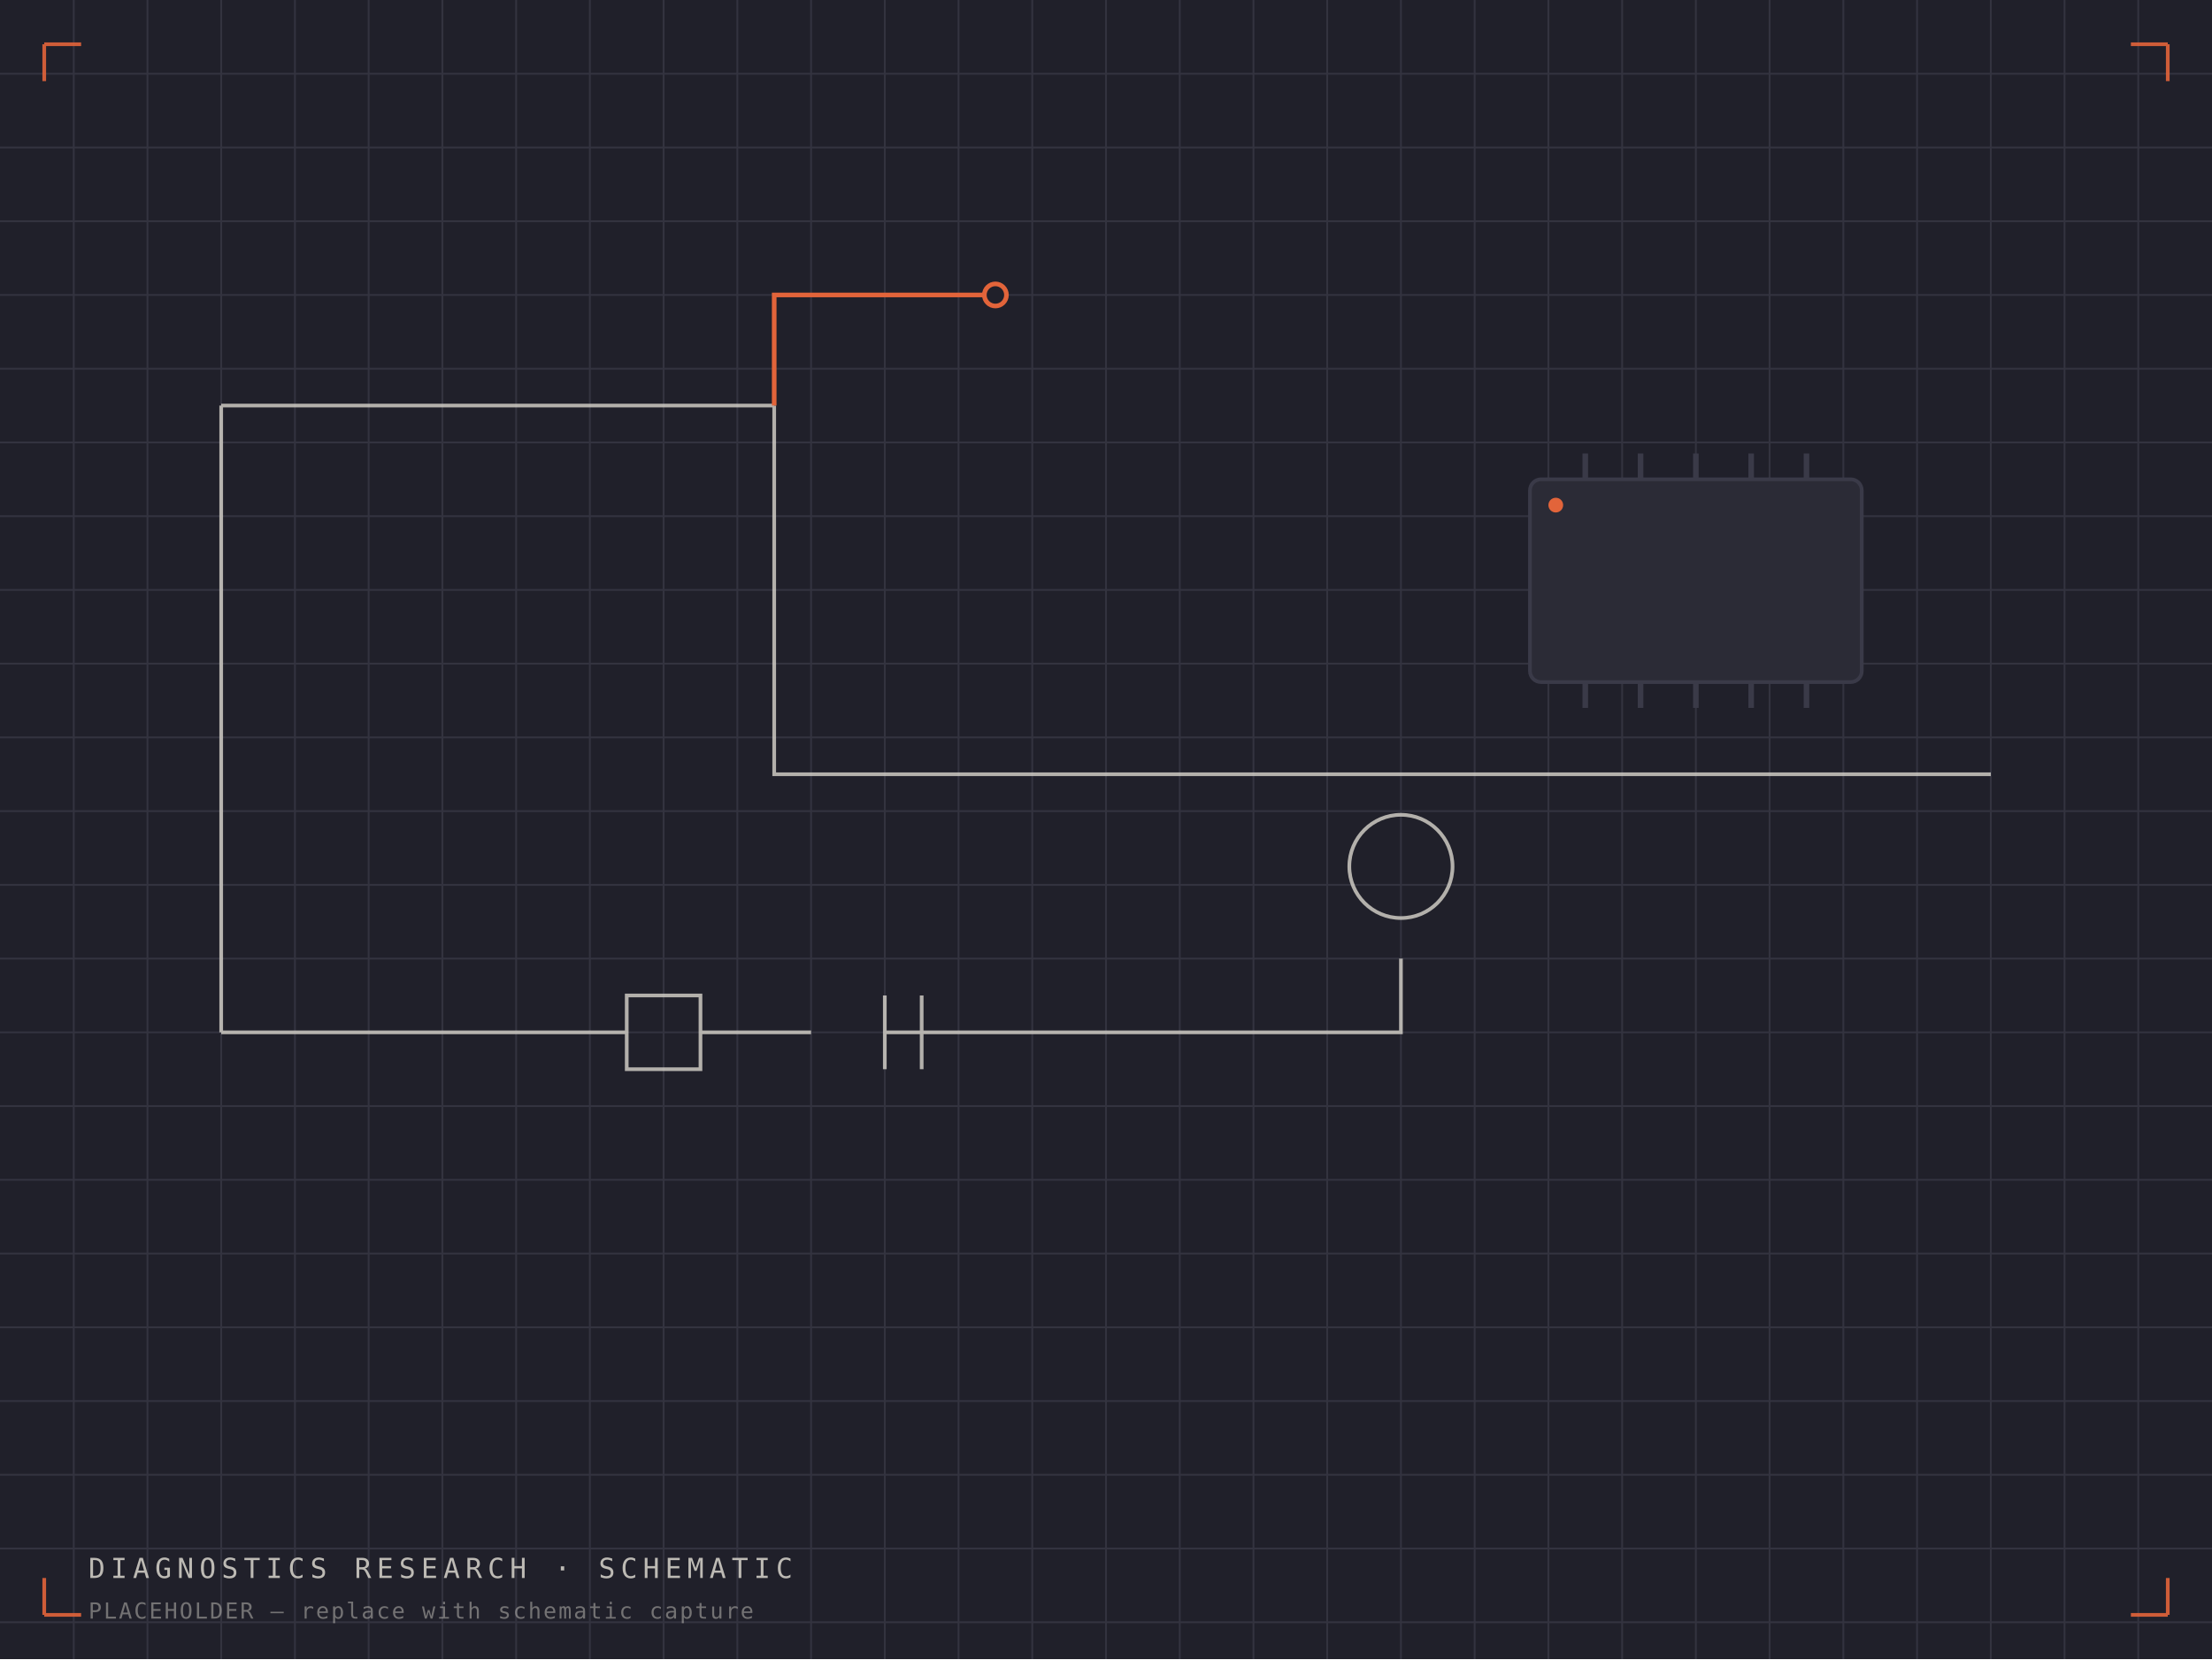
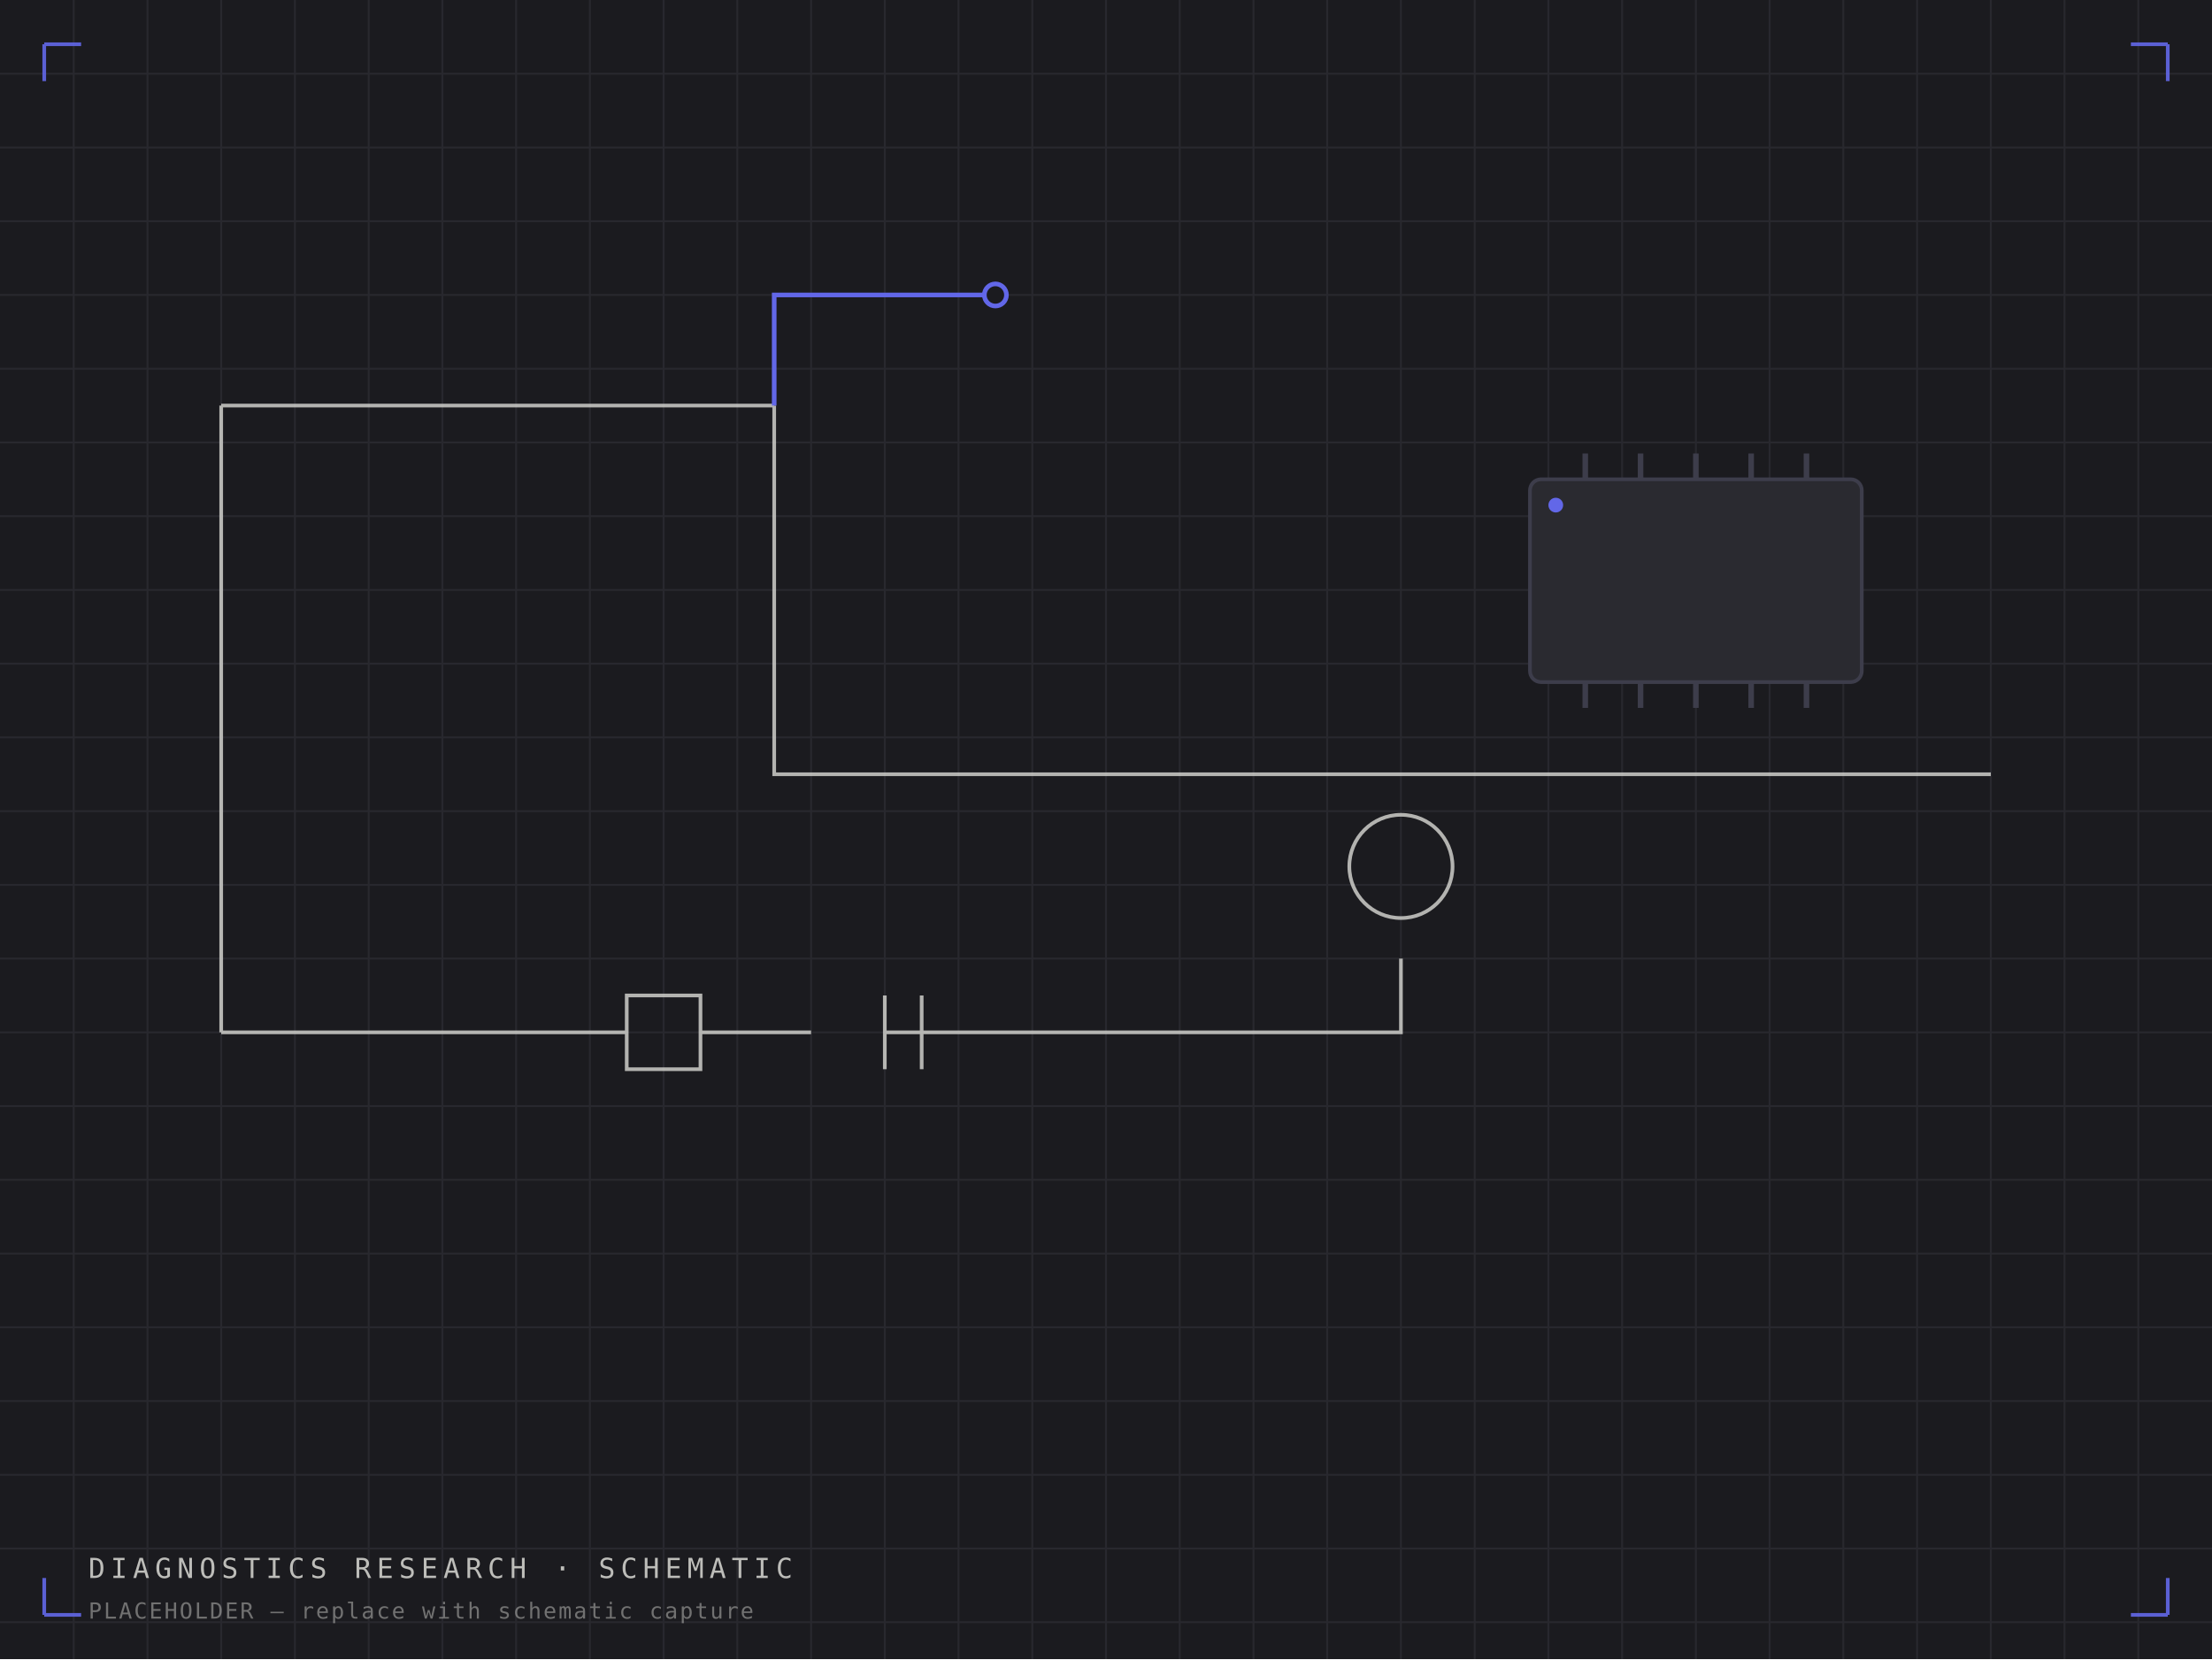
<svg xmlns="http://www.w3.org/2000/svg" width="1200" height="900" viewBox="0 0 1200 900" role="img">
-   <rect width="1200" height="900" fill="#20202a" />
-   <g stroke="#33333f" stroke-width="1">
+   <rect width="1200" height="900" fill="#1b1b1f" />
+   <g stroke="#28282e" stroke-width="1">
    <line x1="40" y1="0" x2="40" y2="900" />
    <line x1="80" y1="0" x2="80" y2="900" />
    <line x1="120" y1="0" x2="120" y2="900" />
    <line x1="160" y1="0" x2="160" y2="900" />
    <line x1="200" y1="0" x2="200" y2="900" />
    <line x1="240" y1="0" x2="240" y2="900" />
    <line x1="280" y1="0" x2="280" y2="900" />
    <line x1="320" y1="0" x2="320" y2="900" />
    <line x1="360" y1="0" x2="360" y2="900" />
    <line x1="400" y1="0" x2="400" y2="900" />
    <line x1="440" y1="0" x2="440" y2="900" />
    <line x1="480" y1="0" x2="480" y2="900" />
    <line x1="520" y1="0" x2="520" y2="900" />
    <line x1="560" y1="0" x2="560" y2="900" />
    <line x1="600" y1="0" x2="600" y2="900" />
    <line x1="640" y1="0" x2="640" y2="900" />
    <line x1="680" y1="0" x2="680" y2="900" />
    <line x1="720" y1="0" x2="720" y2="900" />
    <line x1="760" y1="0" x2="760" y2="900" />
    <line x1="800" y1="0" x2="800" y2="900" />
    <line x1="840" y1="0" x2="840" y2="900" />
    <line x1="880" y1="0" x2="880" y2="900" />
    <line x1="920" y1="0" x2="920" y2="900" />
    <line x1="960" y1="0" x2="960" y2="900" />
    <line x1="1000" y1="0" x2="1000" y2="900" />
    <line x1="1040" y1="0" x2="1040" y2="900" />
    <line x1="1080" y1="0" x2="1080" y2="900" />
    <line x1="1120" y1="0" x2="1120" y2="900" />
    <line x1="1160" y1="0" x2="1160" y2="900" />
    <line x1="0" y1="40" x2="1200" y2="40" />
    <line x1="0" y1="80" x2="1200" y2="80" />
    <line x1="0" y1="120" x2="1200" y2="120" />
    <line x1="0" y1="160" x2="1200" y2="160" />
    <line x1="0" y1="200" x2="1200" y2="200" />
    <line x1="0" y1="240" x2="1200" y2="240" />
    <line x1="0" y1="280" x2="1200" y2="280" />
    <line x1="0" y1="320" x2="1200" y2="320" />
    <line x1="0" y1="360" x2="1200" y2="360" />
    <line x1="0" y1="400" x2="1200" y2="400" />
    <line x1="0" y1="440" x2="1200" y2="440" />
    <line x1="0" y1="480" x2="1200" y2="480" />
    <line x1="0" y1="520" x2="1200" y2="520" />
    <line x1="0" y1="560" x2="1200" y2="560" />
    <line x1="0" y1="600" x2="1200" y2="600" />
    <line x1="0" y1="640" x2="1200" y2="640" />
    <line x1="0" y1="680" x2="1200" y2="680" />
    <line x1="0" y1="720" x2="1200" y2="720" />
    <line x1="0" y1="760" x2="1200" y2="760" />
    <line x1="0" y1="800" x2="1200" y2="800" />
    <line x1="0" y1="840" x2="1200" y2="840" />
    <line x1="0" y1="880" x2="1200" y2="880" />
  </g>
-   <g fill="none" stroke="#d8d5cc" stroke-width="2" opacity="0.8">
+   <g fill="none" stroke="#d9d9d4" stroke-width="2" opacity="0.8">
    <path d="M120 220 H420 M420 220 V420 H760 M760 420 H1080" />
    <path d="M120 560 H340 m40 0 h60 m40 0 H760 V520" />
    <rect x="340" y="540" width="40" height="40" fill="none" />
    <path d="M480 540 v40 m20 -40 v40" />
    <circle cx="760" cy="470" r="28" />
    <path d="M120 220 V560" />
  </g>
-   <g fill="none" stroke="#e2643a" stroke-width="2.5">
+   <g fill="none" stroke="#6267e8" stroke-width="2.5">
    <path d="M420 220 v-60 h120" />
-     <circle cx="540" cy="160" r="6" fill="#20202a" />
+     <circle cx="540" cy="160" r="6" fill="#1b1b1f" />
  </g>
  <g>
-     <rect x="830" y="260" width="180" height="110" rx="6" fill="#2b2b36" stroke="#3a3a48" stroke-width="2" />
-     <line x1="860" y1="246" x2="860" y2="260" stroke="#3a3a48" stroke-width="3" />
-     <line x1="860" y1="370" x2="860" y2="384" stroke="#3a3a48" stroke-width="3" />
-     <line x1="890" y1="246" x2="890" y2="260" stroke="#3a3a48" stroke-width="3" />
-     <line x1="890" y1="370" x2="890" y2="384" stroke="#3a3a48" stroke-width="3" />
-     <line x1="920" y1="246" x2="920" y2="260" stroke="#3a3a48" stroke-width="3" />
-     <line x1="920" y1="370" x2="920" y2="384" stroke="#3a3a48" stroke-width="3" />
-     <line x1="950" y1="246" x2="950" y2="260" stroke="#3a3a48" stroke-width="3" />
-     <line x1="950" y1="370" x2="950" y2="384" stroke="#3a3a48" stroke-width="3" />
-     <line x1="980" y1="246" x2="980" y2="260" stroke="#3a3a48" stroke-width="3" />
-     <line x1="980" y1="370" x2="980" y2="384" stroke="#3a3a48" stroke-width="3" />
-     <circle cx="844" cy="274" r="4" fill="#e2643a" />
+     <rect x="830" y="260" width="180" height="110" rx="6" fill="#2a2a30" stroke="#3d3d4b" stroke-width="2" />
+     <line x1="860" y1="246" x2="860" y2="260" stroke="#3d3d4b" stroke-width="3" />
+     <line x1="860" y1="370" x2="860" y2="384" stroke="#3d3d4b" stroke-width="3" />
+     <line x1="890" y1="246" x2="890" y2="260" stroke="#3d3d4b" stroke-width="3" />
+     <line x1="890" y1="370" x2="890" y2="384" stroke="#3d3d4b" stroke-width="3" />
+     <line x1="920" y1="246" x2="920" y2="260" stroke="#3d3d4b" stroke-width="3" />
+     <line x1="920" y1="370" x2="920" y2="384" stroke="#3d3d4b" stroke-width="3" />
+     <line x1="950" y1="246" x2="950" y2="260" stroke="#3d3d4b" stroke-width="3" />
+     <line x1="950" y1="370" x2="950" y2="384" stroke="#3d3d4b" stroke-width="3" />
+     <line x1="980" y1="246" x2="980" y2="260" stroke="#3d3d4b" stroke-width="3" />
+     <line x1="980" y1="370" x2="980" y2="384" stroke="#3d3d4b" stroke-width="3" />
+     <circle cx="844" cy="274" r="4" fill="#6267e8" />
  </g>
-   <g font-family="ui-monospace, Menlo, Consolas, monospace" fill="#d8d5cc">
+   <g font-family="ui-monospace, Menlo, Consolas, monospace" fill="#d9d9d4">
    <text x="48" y="856" font-size="15" letter-spacing="3" opacity="0.85">DIAGNOSTICS RESEARCH · SCHEMATIC</text>
    <text x="48" y="878" font-size="12" letter-spacing="1" opacity="0.45">PLACEHOLDER — replace with schematic capture</text>
  </g>
-   <g stroke="#e2643a" stroke-width="2" opacity="0.9">
+   <g stroke="#6267e8" stroke-width="2" opacity="0.9">
    <path d="M24 24 h20 M24 24 v20" />
    <path d="M1176 24 h-20 M1176 24 v20" />
    <path d="M24 876 h20 M24 876 v-20" />
    <path d="M1176 876 h-20 M1176 876 v-20" />
  </g>
</svg>
